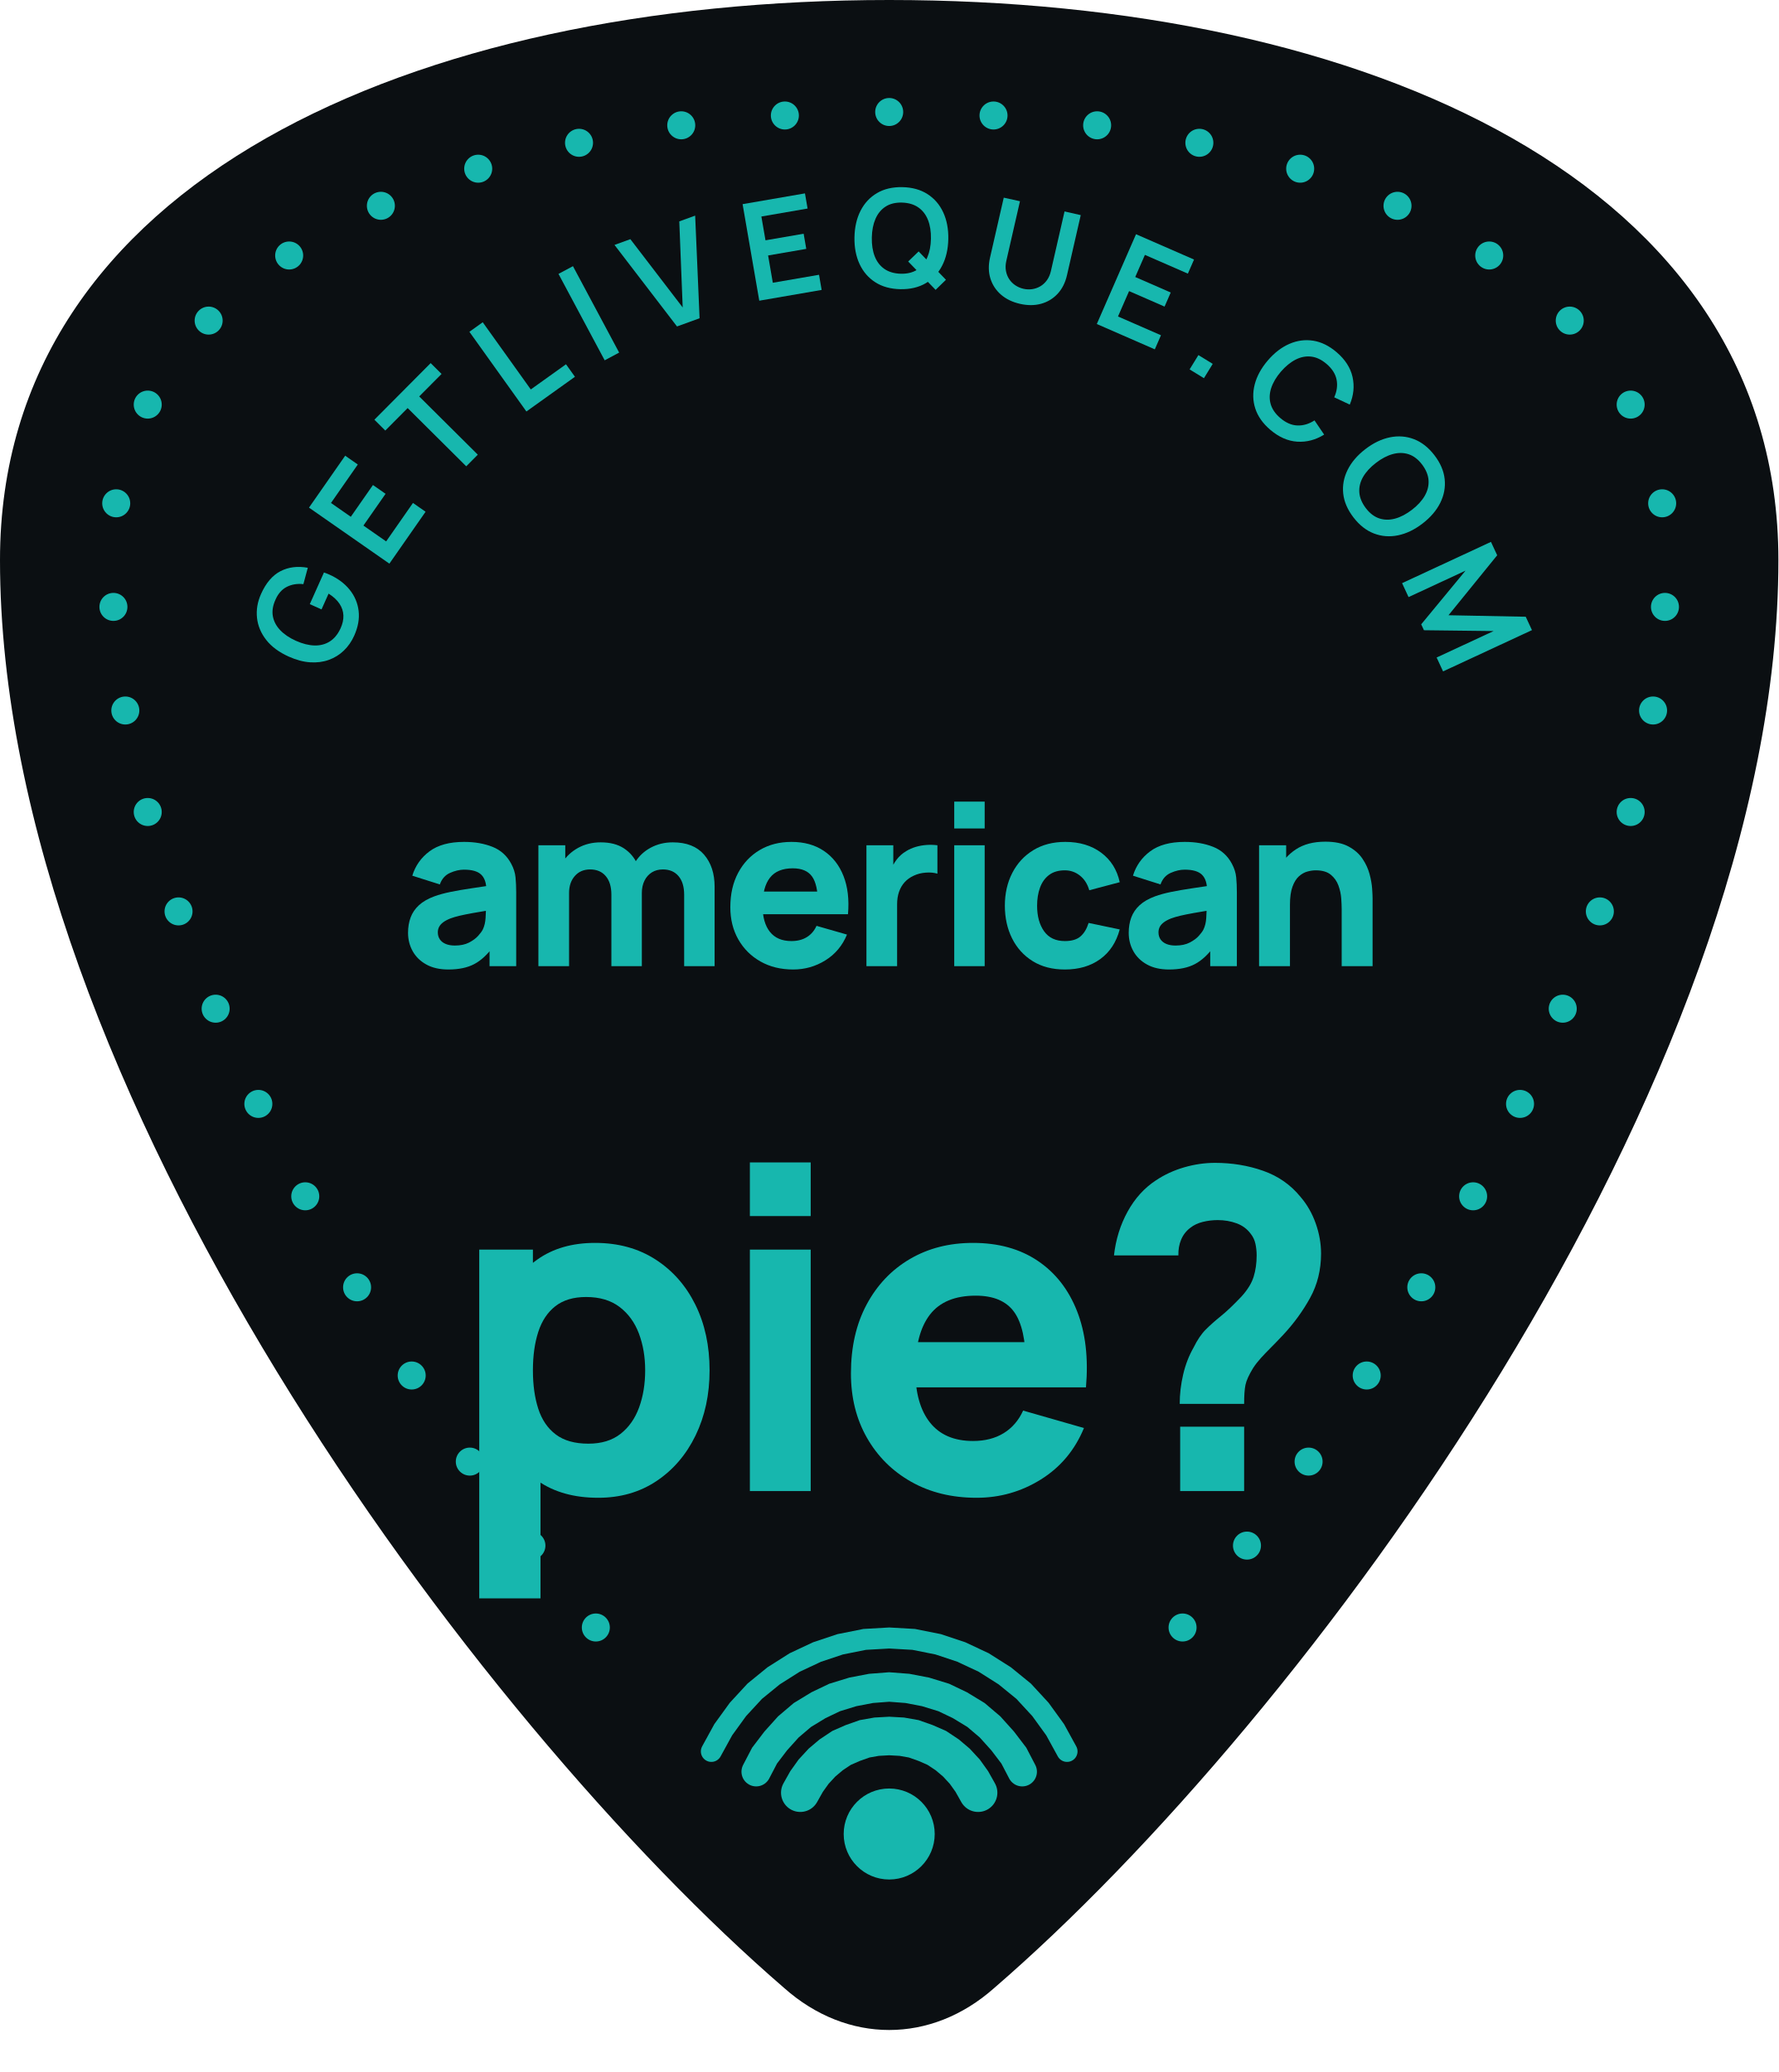
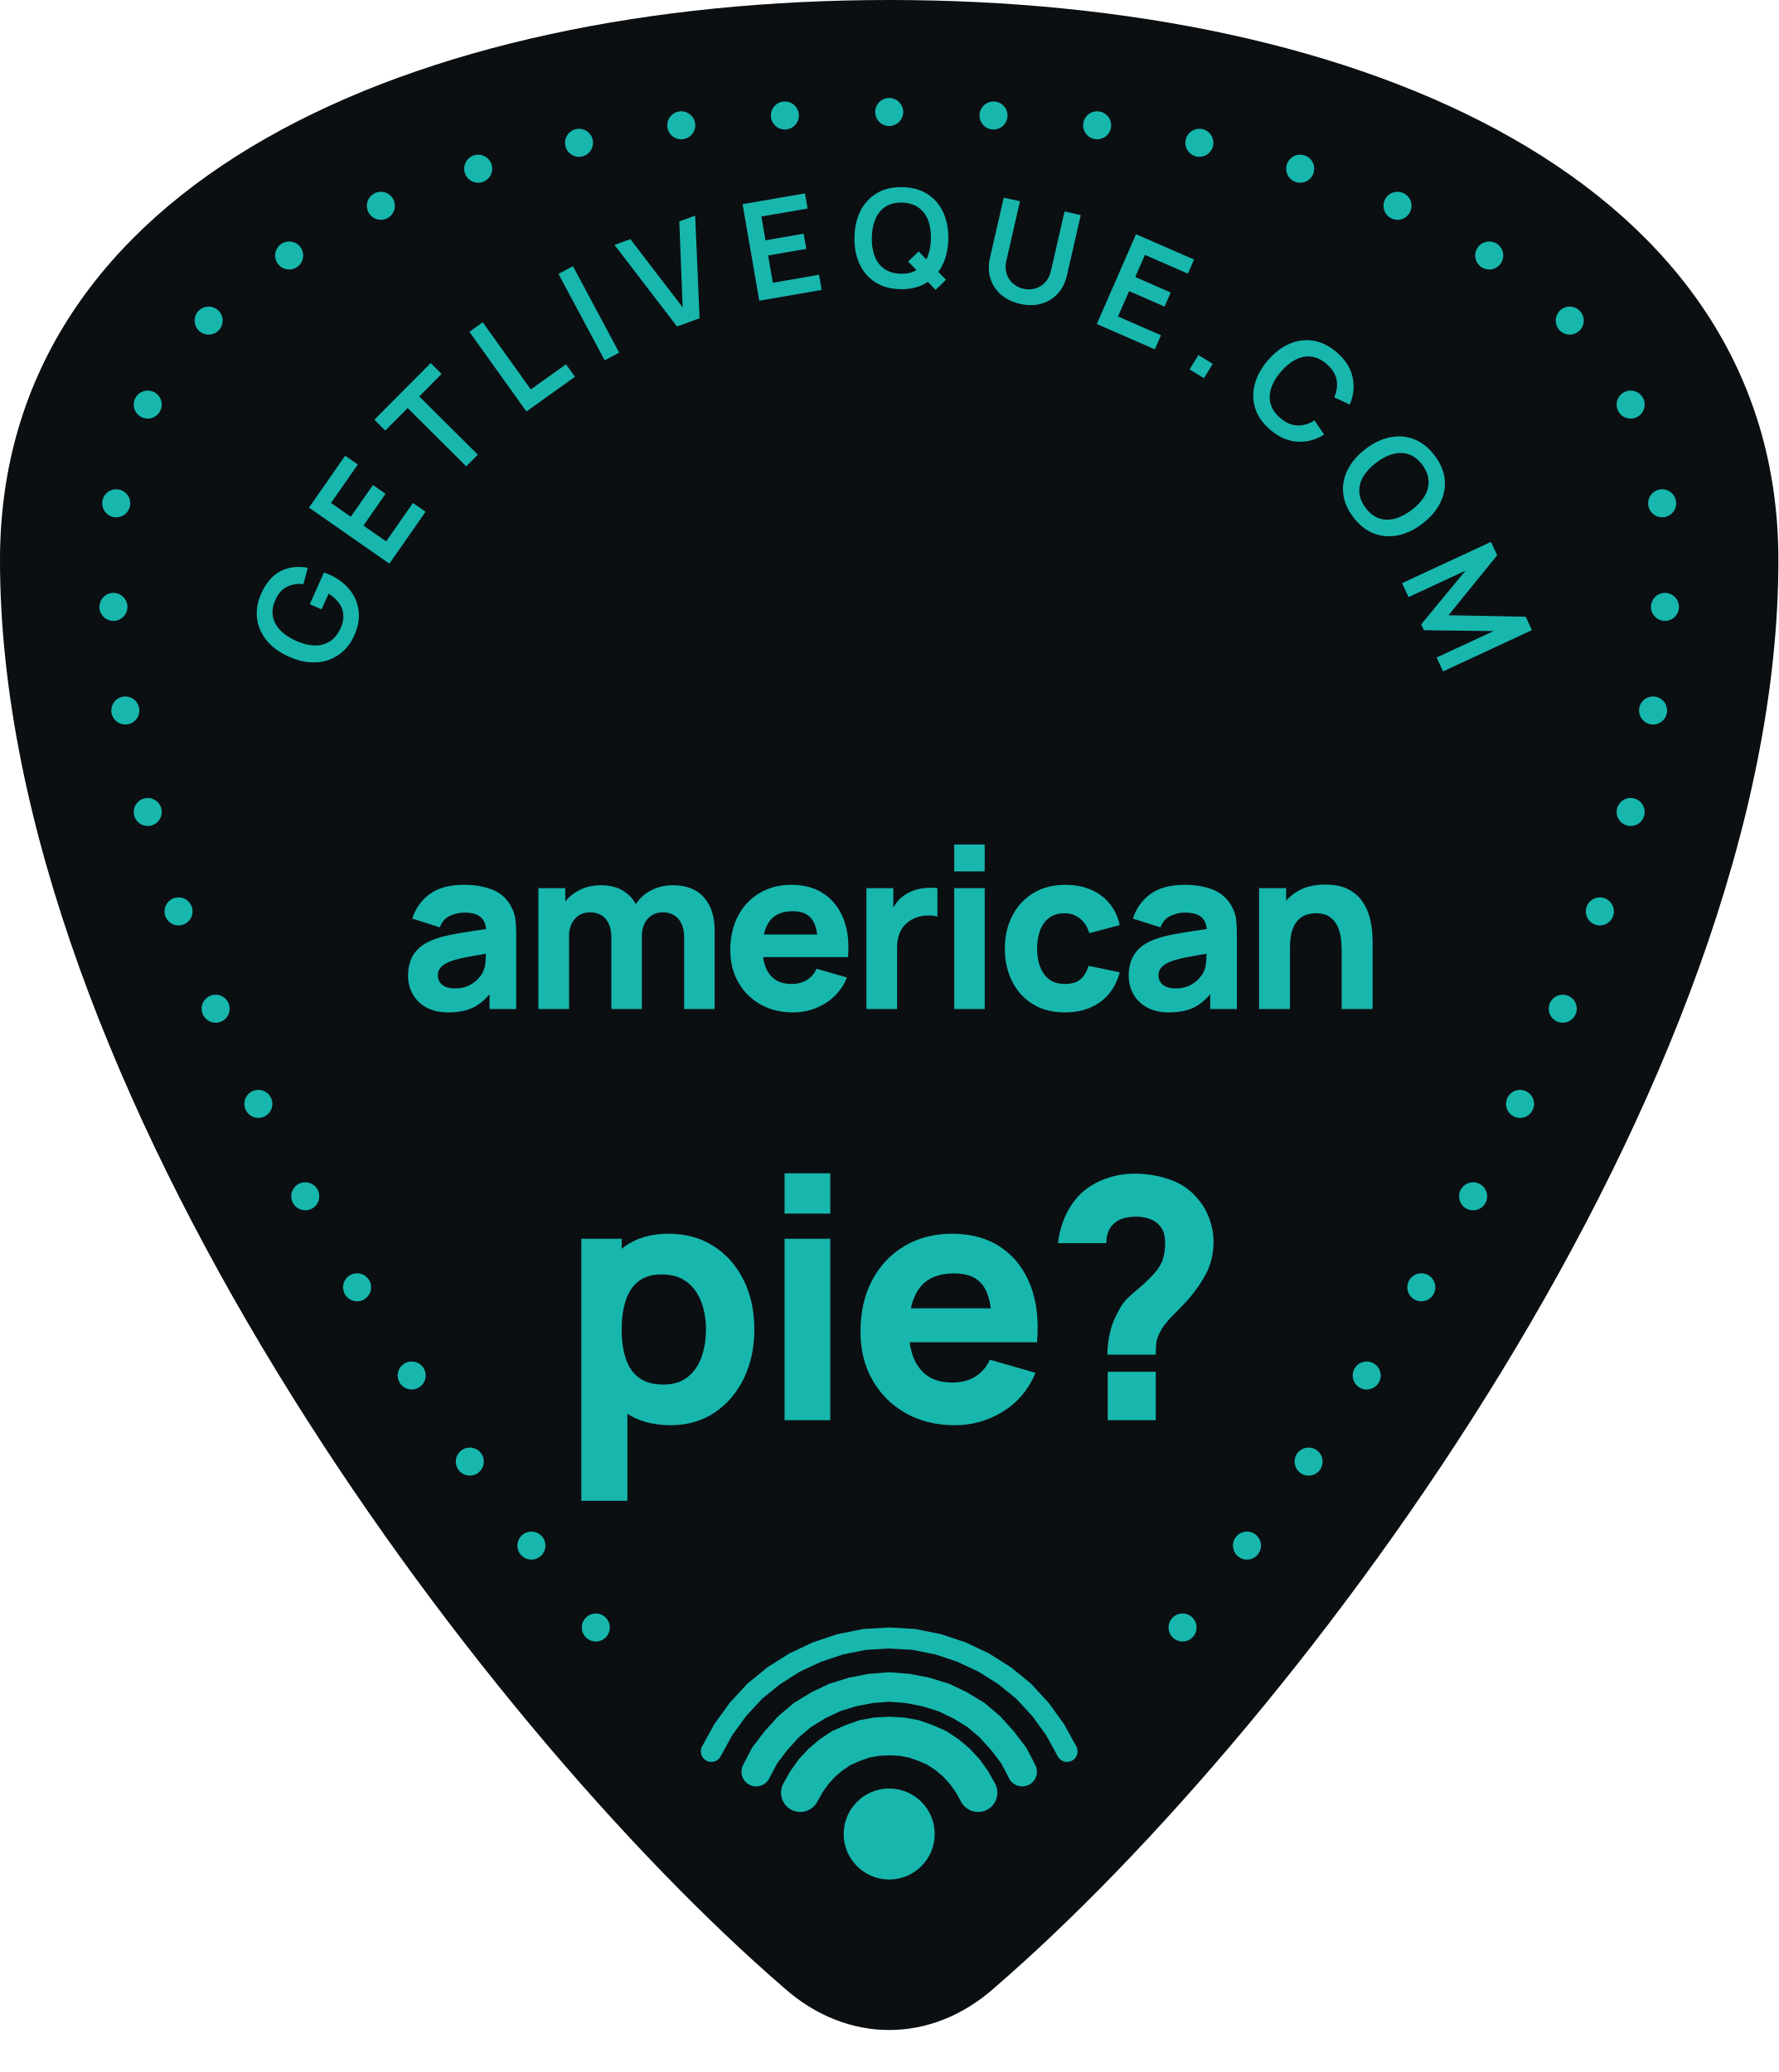
<svg xmlns="http://www.w3.org/2000/svg" viewBox="0 0 25.4 29.6" width="25.4mm" height="29.6mm">
  <defs>
    <clipPath id="pk">
      <path d="M 12.7 0.0 C 19.5 0.0 25.4 2.6 25.4 8.0 C 25.4 15.5 18.6 24.6 14.2 28.4 C 13.3 29.2 12.1 29.2 11.2 28.4 C 6.8 24.6 0.0 15.5 0.0 8.0 C 0.0 2.6 5.9 0.0 12.7 0.0 Z" />
    </clipPath>
  </defs>
  <path d="M 12.7 0.0 C 19.5 0.0 25.4 2.6 25.4 8.0 C 25.4 15.5 18.6 24.6 14.2 28.4 C 13.3 29.2 12.1 29.2 11.2 28.4 C 6.8 24.6 0.0 15.5 0.0 8.0 C 0.0 2.6 5.9 0.0 12.7 0.0 Z" fill="#0B0F12" />
  <g clip-path="url(#pk)">
    <circle cx="12.70" cy="1.60" r="0.2" fill="#17B7AE" />
    <circle cx="14.19" cy="1.65" r="0.2" fill="#17B7AE" />
    <circle cx="15.67" cy="1.79" r="0.2" fill="#17B7AE" />
    <circle cx="17.13" cy="2.04" r="0.2" fill="#17B7AE" />
    <circle cx="18.57" cy="2.41" r="0.2" fill="#17B7AE" />
    <circle cx="19.96" cy="2.94" r="0.2" fill="#17B7AE" />
    <circle cx="21.27" cy="3.65" r="0.2" fill="#17B7AE" />
    <circle cx="22.42" cy="4.58" r="0.2" fill="#17B7AE" />
    <circle cx="23.29" cy="5.78" r="0.2" fill="#17B7AE" />
    <circle cx="23.74" cy="7.19" r="0.2" fill="#17B7AE" />
    <circle cx="23.78" cy="8.67" r="0.2" fill="#17B7AE" />
    <circle cx="23.61" cy="10.15" r="0.2" fill="#17B7AE" />
    <circle cx="23.29" cy="11.60" r="0.2" fill="#17B7AE" />
    <circle cx="22.85" cy="13.02" r="0.2" fill="#17B7AE" />
    <circle cx="22.32" cy="14.41" r="0.2" fill="#17B7AE" />
    <circle cx="21.71" cy="15.77" r="0.2" fill="#17B7AE" />
    <circle cx="21.04" cy="17.09" r="0.2" fill="#17B7AE" />
    <circle cx="20.30" cy="18.39" r="0.2" fill="#17B7AE" />
    <circle cx="19.52" cy="19.65" r="0.2" fill="#17B7AE" />
    <circle cx="18.69" cy="20.88" r="0.2" fill="#17B7AE" />
    <circle cx="17.81" cy="22.08" r="0.2" fill="#17B7AE" />
    <circle cx="16.89" cy="23.25" r="0.2" fill="#17B7AE" />
    <circle cx="8.51" cy="23.25" r="0.2" fill="#17B7AE" />
    <circle cx="7.59" cy="22.08" r="0.2" fill="#17B7AE" />
    <circle cx="6.71" cy="20.88" r="0.2" fill="#17B7AE" />
    <circle cx="5.88" cy="19.65" r="0.2" fill="#17B7AE" />
    <circle cx="5.10" cy="18.39" r="0.2" fill="#17B7AE" />
    <circle cx="4.36" cy="17.09" r="0.2" fill="#17B7AE" />
    <circle cx="3.69" cy="15.77" r="0.2" fill="#17B7AE" />
    <circle cx="3.08" cy="14.41" r="0.2" fill="#17B7AE" />
    <circle cx="2.55" cy="13.02" r="0.2" fill="#17B7AE" />
    <circle cx="2.11" cy="11.60" r="0.2" fill="#17B7AE" />
    <circle cx="1.79" cy="10.15" r="0.2" fill="#17B7AE" />
    <circle cx="1.62" cy="8.67" r="0.2" fill="#17B7AE" />
    <circle cx="1.66" cy="7.19" r="0.2" fill="#17B7AE" />
    <circle cx="2.11" cy="5.78" r="0.2" fill="#17B7AE" />
    <circle cx="2.98" cy="4.58" r="0.2" fill="#17B7AE" />
    <circle cx="4.13" cy="3.65" r="0.2" fill="#17B7AE" />
    <circle cx="5.44" cy="2.94" r="0.2" fill="#17B7AE" />
    <circle cx="6.83" cy="2.41" r="0.2" fill="#17B7AE" />
    <circle cx="8.27" cy="2.04" r="0.2" fill="#17B7AE" />
    <circle cx="9.73" cy="1.79" r="0.2" fill="#17B7AE" />
    <circle cx="11.21" cy="1.65" r="0.2" fill="#17B7AE" />
    <path d="M11.43 25.61 L11.52 25.45 L11.62 25.31 L11.74 25.18 L11.87 25.07 L12.02 24.97 L12.18 24.90 L12.35 24.84 L12.52 24.81 L12.70 24.80 L12.88 24.81 L13.05 24.84 L13.22 24.90 L13.38 24.97 L13.53 25.07 L13.66 25.18 L13.78 25.31 L13.88 25.45 L13.97 25.61" fill="none" stroke="#17B7AE" stroke-width="0.55" stroke-linecap="round" />
    <path d="M10.80 25.31 L10.92 25.08 L11.08 24.87 L11.26 24.67 L11.46 24.50 L11.69 24.36 L11.92 24.25 L12.18 24.17 L12.44 24.12 L12.70 24.10 L12.96 24.12 L13.22 24.17 L13.48 24.25 L13.71 24.36 L13.94 24.50 L14.14 24.67 L14.32 24.87 L14.48 25.08 L14.60 25.31" fill="none" stroke="#17B7AE" stroke-width="0.42" stroke-linecap="round" />
    <path d="M10.16 25.02 L10.33 24.71 L10.54 24.42 L10.78 24.16 L11.05 23.94 L11.35 23.75 L11.67 23.60 L12.00 23.49 L12.35 23.42 L12.70 23.40 L13.05 23.42 L13.40 23.49 L13.73 23.60 L14.05 23.75 L14.35 23.94 L14.62 24.16 L14.86 24.42 L15.07 24.71 L15.24 25.02" fill="none" stroke="#17B7AE" stroke-width="0.3" stroke-linecap="round" />
    <circle cx="12.7" cy="26.2" r="0.65" fill="#17B7AE" />
    <g transform="translate(5.032 9.070) rotate(-65.90)">
      <path transform="translate(-0.712 0) scale(0.000972 -0.000972)" d="M734 -30Q594 -30 471.5 19.5Q349 69 256.5 165.0Q164 261 112.0 400.5Q60 540 60 720Q60 956 148.0 1123.5Q236 1291 389.0 1380.5Q542 1470 734 1470Q1000 1470 1155.5 1346.5Q1311 1223 1366 1000L1120 961Q1079 1089 986.0 1165.5Q893 1242 749 1242Q604 1244 508.0 1179.0Q412 1114 363.5 996.0Q315 878 315 720Q315 562 363.0 445.5Q411 329 507.5 264.0Q604 199 749 197Q858 196 940.0 236.5Q1022 277 1074.0 359.5Q1126 442 1144 566H890V755H1400Q1402 739 1403.0 708.0Q1404 677 1404 671Q1404 467 1323.5 308.5Q1243 150 1093.0 60.0Q943 -30 734 -30Z" fill="#17B7AE" />
    </g>
    <g transform="translate(5.809 7.697) rotate(-55.12)">
      <path transform="translate(-0.569 0) scale(0.000972 -0.000972)" d="M140 0V1440H1070V1214H381V859H950V633H381V226H1070V0Z" fill="#17B7AE" />
    </g>
    <g transform="translate(6.742 6.578) rotate(-45.17)">
      <path transform="translate(-0.590 0) scale(0.000972 -0.000972)" d="M486 0V1214H20V1440H1193V1214H727V0Z" fill="#17B7AE" />
    </g>
    <g transform="translate(7.814 5.667) rotate(-35.57)">
      <path transform="translate(-0.519 0) scale(0.000972 -0.000972)" d="M160 0V1440H401V226H1037V0Z" fill="#17B7AE" />
    </g>
    <g transform="translate(8.740 5.092) rotate(-28.12)">
      <path transform="translate(-0.273 0) scale(0.000972 -0.000972)" d="M160 0V1440H401V0Z" fill="#17B7AE" />
    </g>
    <g transform="translate(9.831 4.605) rotate(-19.97)">
      <path transform="translate(-0.623 0) scale(0.000972 -0.000972)" d="M464 0 10 1440H258L638 234L1023 1440H1271L817 0Z" fill="#17B7AE" />
    </g>
    <g transform="translate(11.271 4.222) rotate(-9.80)">
      <path transform="translate(-0.569 0) scale(0.000972 -0.000972)" d="M140 0V1440H1070V1214H381V859H950V633H381V226H1070V0Z" fill="#17B7AE" />
    </g>
    <g transform="translate(12.861 4.102) rotate(1.10)">
      <path transform="translate(-0.729 0) scale(0.000972 -0.000972)" d="M1267 -30 856 379 1007 530 1416 121ZM749 -30Q533 -30 379.0 64.5Q225 159 142.5 328.0Q60 497 60 720Q60 943 142.5 1112.0Q225 1281 379.0 1375.5Q533 1470 749 1470Q965 1470 1119.5 1375.5Q1274 1281 1356.5 1112.0Q1439 943 1439 720Q1439 497 1356.5 328.0Q1274 159 1119.5 64.5Q965 -30 749 -30ZM749 197Q894 196 990.5 261.0Q1087 326 1135.5 444.0Q1184 562 1184 720Q1184 878 1135.5 994.5Q1087 1111 990.5 1176.0Q894 1241 749 1243Q604 1244 508.0 1179.0Q412 1114 363.5 996.0Q315 878 315 720Q315 562 363.0 445.5Q411 329 507.5 264.0Q604 199 749 197Z" fill="#17B7AE" />
    </g>
    <g transform="translate(14.574 4.312) rotate(12.89)">
      <path transform="translate(-0.700 0) scale(0.000972 -0.000972)" d="M720 -30Q548 -30 417.5 40.0Q287 110 213.5 237.0Q140 364 140 535V1438L384 1440V541Q384 460 411.5 396.0Q439 332 486.0 287.5Q533 243 594.0 220.0Q655 197 720 197Q787 197 847.5 220.5Q908 244 955.0 288.5Q1002 333 1029.0 397.0Q1056 461 1056 541V1440H1300V535Q1300 364 1226.5 237.0Q1153 110 1022.5 40.0Q892 -30 720 -30Z" fill="#17B7AE" />
    </g>
    <g transform="translate(16.062 4.802) rotate(23.59)">
      <path transform="translate(-0.569 0) scale(0.000972 -0.000972)" d="M140 0V1440H1070V1214H381V859H950V633H381V226H1070V0Z" fill="#17B7AE" />
    </g>
    <g transform="translate(17.093 5.340) rotate(31.53)">
      <path transform="translate(-0.295 0) scale(0.000972 -0.000972)" d="M180 0V247H427V0Z" fill="#17B7AE" />
    </g>
    <g transform="translate(18.154 6.111) rotate(40.49)">
      <path transform="translate(-0.718 0) scale(0.000972 -0.000972)" d="M749 -30Q533 -30 379.0 64.5Q225 159 142.5 328.0Q60 497 60 720Q60 943 142.5 1112.0Q225 1281 379.0 1375.5Q533 1470 749 1470Q998 1470 1164.0 1345.5Q1330 1221 1397 1010L1154 943Q1112 1084 1011.0 1163.5Q910 1243 749 1243Q604 1243 507.5 1178.0Q411 1113 362.5 995.5Q314 878 313 720Q313 562 361.5 444.5Q410 327 507.0 262.0Q604 197 749 197Q910 197 1011.0 277.0Q1112 357 1154 497L1397 430Q1330 219 1164.0 94.5Q998 -30 749 -30Z" fill="#17B7AE" />
    </g>
    <g transform="translate(19.355 7.375) rotate(52.40)">
      <path transform="translate(-0.729 0) scale(0.000972 -0.000972)" d="M749 -30Q533 -30 379.0 64.5Q225 159 142.5 328.0Q60 497 60 720Q60 943 142.5 1112.0Q225 1281 379.0 1375.5Q533 1470 749 1470Q965 1470 1119.5 1375.5Q1274 1281 1356.5 1112.0Q1439 943 1439 720Q1439 497 1356.5 328.0Q1274 159 1119.5 64.5Q965 -30 749 -30ZM749 197Q894 196 990.5 261.0Q1087 326 1135.5 444.0Q1184 562 1184 720Q1184 878 1135.5 994.5Q1087 1111 990.5 1176.0Q894 1241 749 1243Q604 1244 508.0 1179.0Q412 1114 363.5 996.0Q315 878 315 720Q315 562 363.0 445.5Q411 329 507.5 264.0Q604 199 749 197Z" fill="#17B7AE" />
    </g>
    <g transform="translate(20.318 8.961) rotate(65.09)">
      <path transform="translate(-0.831 0) scale(0.000972 -0.000972)" d="M140 0V1440H357L855 420L1353 1440H1570V0H1345V923L903 0H807L366 923V0Z" fill="#17B7AE" />
    </g>
-     <path transform="translate(5.700 13.802) scale(0.001599 -0.001599)" d="M440 -30Q324 -30 243.5 14.5Q163 59 121.5 133.5Q80 208 80 298Q80 373 103.0 435.0Q126 497 177.5 544.5Q229 592 316 624Q376 646 459.0 663.0Q542 680 647.0 695.5Q752 711 878 730L780 676Q780 772 734.0 817.0Q688 862 580 862Q520 862 455.0 833.0Q390 804 364 730L118 808Q159 942 272.0 1026.0Q385 1110 580 1110Q723 1110 834.0 1066.0Q945 1022 1002 914Q1034 854 1040.0 794.0Q1046 734 1046 660V0H808V222L842 176Q763 67 671.5 18.5Q580 -30 440 -30ZM498 184Q573 184 624.5 210.5Q676 237 706.5 271.0Q737 305 748 328Q769 372 772.5 430.5Q776 489 776 528L856 508Q735 488 660.0 474.5Q585 461 539.0 450.0Q493 439 458 426Q418 410 393.5 391.5Q369 373 357.5 351.0Q346 329 346 302Q346 265 364.5 238.5Q383 212 417.0 198.0Q451 184 498 184Z" fill="#17B7AE" />
-     <path transform="translate(7.469 13.802) scale(0.001599 -0.001599)" d="M1440 0V638Q1440 745 1389.5 804.5Q1339 864 1250 864Q1193 864 1151.0 837.5Q1109 811 1085.5 763.5Q1062 716 1062 654L948 730Q948 841 1000.5 926.0Q1053 1011 1141.5 1058.5Q1230 1106 1338 1106Q1523 1106 1617.5 996.5Q1712 887 1712 710V0ZM138 0V1080H378V722H412V0ZM790 0V638Q790 745 739.5 804.5Q689 864 600 864Q515 864 463.5 805.5Q412 747 412 654L298 734Q298 840 351.0 924.0Q404 1008 493.5 1057.0Q583 1106 694 1106Q821 1106 902.5 1052.0Q984 998 1023.0 908.0Q1062 818 1062 710V0Z" fill="#17B7AE" />
-     <path transform="translate(10.303 13.802) scale(0.001599 -0.001599)" d="M642 -30Q476 -30 349.5 41.5Q223 113 151.5 238.5Q80 364 80 526Q80 703 150.0 834.0Q220 965 343.0 1037.5Q466 1110 626 1110Q796 1110 915.0 1030.0Q1034 950 1091.0 805.0Q1148 660 1131 464H862V564Q862 729 809.5 801.5Q757 874 638 874Q499 874 433.5 789.5Q368 705 368 540Q368 389 433.5 306.5Q499 224 626 224Q706 224 763.0 259.0Q820 294 850 360L1122 282Q1061 134 929.5 52.0Q798 -30 642 -30ZM284 464V666H1000V464Z" fill="#17B7AE" />
-     <path transform="translate(12.151 13.802) scale(0.001599 -0.001599)" d="M140 0V1080H380V816L354 850Q375 906 410.0 952.0Q445 998 496 1028Q535 1052 581.0 1065.5Q627 1079 676.0 1082.5Q725 1086 774 1080V826Q729 840 669.5 835.5Q610 831 562 808Q514 786 481.0 749.5Q448 713 431.0 663.5Q414 614 414 552V0Z" fill="#17B7AE" />
-     <path transform="translate(13.373 13.802) scale(0.001599 -0.001599)" d="M160 1230V1470H432V1230ZM160 0V1080H432V0Z" fill="#17B7AE" />
-     <path transform="translate(14.224 13.802) scale(0.001599 -0.001599)" d="M616 -30Q448 -30 328.0 45.0Q208 120 144.0 249.0Q80 378 80 540Q80 704 146.5 833.0Q213 962 334.0 1036.0Q455 1110 620 1110Q811 1110 940.5 1013.5Q1070 917 1106 750L834 678Q810 762 750.5 809.0Q691 856 616 856Q530 856 475.0 814.5Q420 773 394.0 701.5Q368 630 368 540Q368 399 430.5 311.5Q493 224 616 224Q708 224 756.0 266.0Q804 308 828 386L1106 328Q1060 156 932.0 63.0Q804 -30 616 -30Z" fill="#17B7AE" />
-     <path transform="translate(15.993 13.802) scale(0.001599 -0.001599)" d="M440 -30Q324 -30 243.5 14.5Q163 59 121.5 133.5Q80 208 80 298Q80 373 103.0 435.0Q126 497 177.5 544.5Q229 592 316 624Q376 646 459.0 663.0Q542 680 647.0 695.5Q752 711 878 730L780 676Q780 772 734.0 817.0Q688 862 580 862Q520 862 455.0 833.0Q390 804 364 730L118 808Q159 942 272.0 1026.0Q385 1110 580 1110Q723 1110 834.0 1066.0Q945 1022 1002 914Q1034 854 1040.0 794.0Q1046 734 1046 660V0H808V222L842 176Q763 67 671.5 18.5Q580 -30 440 -30ZM498 184Q573 184 624.5 210.5Q676 237 706.5 271.0Q737 305 748 328Q769 372 772.5 430.5Q776 489 776 528L856 508Q735 488 660.0 474.5Q585 461 539.0 450.0Q493 439 458 426Q418 410 393.5 391.5Q369 373 357.5 351.0Q346 329 346 302Q346 265 364.5 238.5Q383 212 417.0 198.0Q451 184 498 184Z" fill="#17B7AE" />
-     <path transform="translate(17.762 13.802) scale(0.001599 -0.001599)" d="M876 0V510Q876 547 872.0 604.5Q868 662 847.0 720.0Q826 778 778.5 817.0Q731 856 644 856Q609 856 569.0 845.0Q529 834 494.0 802.5Q459 771 436.5 710.0Q414 649 414 548L258 622Q258 750 310.0 862.0Q362 974 466.5 1043.0Q571 1112 730 1112Q857 1112 937.0 1069.0Q1017 1026 1061.5 960.0Q1106 894 1125.0 822.5Q1144 751 1148.0 692.0Q1152 633 1152 606V0ZM138 0V1080H380V722H414V0Z" fill="#17B7AE" />
-     <path transform="translate(6.404 21.301) scale(0.003194 -0.003194)" d="M670 -30Q509 -30 401.0 45.0Q293 120 238.5 249.0Q184 378 184 540Q184 702 238.0 831.0Q292 960 397.0 1035.0Q502 1110 656 1110Q811 1110 926.0 1036.0Q1041 962 1104.5 833.5Q1168 705 1168 540Q1168 378 1105.5 249.0Q1043 120 931.0 45.0Q819 -30 670 -30ZM138 -480V1080H378V340H412V-480ZM626 212Q714 212 770.0 256.0Q826 300 853.0 374.5Q880 449 880 540Q880 630 852.0 704.5Q824 779 765.5 823.5Q707 868 616 868Q531 868 478.5 827.0Q426 786 402.0 712.0Q378 638 378 540Q378 442 402.0 368.0Q426 294 480.5 253.0Q535 212 626 212Z" fill="#17B7AE" />
-     <path transform="translate(10.199 21.301) scale(0.003194 -0.003194)" d="M160 1230V1470H432V1230ZM160 0V1080H432V0Z" fill="#17B7AE" />
-     <path transform="translate(11.898 21.301) scale(0.003194 -0.003194)" d="M642 -30Q476 -30 349.5 41.5Q223 113 151.5 238.5Q80 364 80 526Q80 703 150.0 834.0Q220 965 343.0 1037.5Q466 1110 626 1110Q796 1110 915.0 1030.0Q1034 950 1091.0 805.0Q1148 660 1131 464H862V564Q862 729 809.5 801.5Q757 874 638 874Q499 874 433.5 789.5Q368 705 368 540Q368 389 433.5 306.5Q499 224 626 224Q706 224 763.0 259.0Q820 294 850 360L1122 282Q1061 134 929.5 52.0Q798 -30 642 -30ZM284 464V666H1000V464Z" fill="#17B7AE" />
-     <path transform="translate(15.591 21.301) scale(0.003194 -0.003194)" d="M394 390Q394 456 409.5 522.0Q425 588 456 642Q481 693 510.5 722.5Q540 752 578.5 783.0Q617 814 670 870Q711 915 724.5 958.5Q738 1002 738 1054Q738 1081 732.5 1106.0Q727 1131 712 1150Q688 1183 648.5 1197.5Q609 1212 564 1212Q530 1212 497.5 1204.0Q465 1196 442 1178Q414 1157 400.5 1125.0Q387 1093 388 1054H100Q112 1161 161.0 1250.0Q210 1339 288 1390Q345 1428 414.0 1448.0Q483 1468 552 1468Q666 1468 767.0 1432.5Q868 1397 934 1316Q978 1265 1002.0 1197.5Q1026 1130 1026 1062Q1026 953 977.0 864.0Q928 775 856 698Q825 665 800.5 640.5Q776 616 756.5 594.5Q737 573 722 550Q694 504 688.0 475.0Q682 446 682 390ZM396 0V288H682V0Z" fill="#17B7AE" />
+     <path transform="translate(5.700 14.415) scale(0.001599 -0.001599)" d="M440 -30Q324 -30 243.5 14.5Q163 59 121.5 133.5Q80 208 80 298Q80 373 103.0 435.0Q126 497 177.5 544.5Q229 592 316 624Q376 646 459.0 663.0Q542 680 647.0 695.5Q752 711 878 730L780 676Q780 772 734.0 817.0Q688 862 580 862Q520 862 455.0 833.0Q390 804 364 730L118 808Q159 942 272.0 1026.0Q385 1110 580 1110Q723 1110 834.0 1066.0Q945 1022 1002 914Q1034 854 1040.0 794.0Q1046 734 1046 660V0H808V222L842 176Q763 67 671.5 18.5Q580 -30 440 -30ZM498 184Q573 184 624.5 210.5Q676 237 706.5 271.0Q737 305 748 328Q769 372 772.5 430.5Q776 489 776 528L856 508Q735 488 660.0 474.5Q585 461 539.0 450.0Q493 439 458 426Q418 410 393.5 391.5Q369 373 357.5 351.0Q346 329 346 302Q346 265 364.5 238.5Q383 212 417.0 198.0Q451 184 498 184Z" fill="#17B7AE" />
+     <path transform="translate(7.469 14.415) scale(0.001599 -0.001599)" d="M1440 0V638Q1440 745 1389.5 804.5Q1339 864 1250 864Q1193 864 1151.0 837.5Q1109 811 1085.5 763.5Q1062 716 1062 654L948 730Q948 841 1000.5 926.0Q1053 1011 1141.5 1058.5Q1230 1106 1338 1106Q1523 1106 1617.5 996.5Q1712 887 1712 710V0ZM138 0V1080H378V722H412V0ZM790 0V638Q790 745 739.5 804.5Q689 864 600 864Q515 864 463.5 805.5Q412 747 412 654L298 734Q298 840 351.0 924.0Q404 1008 493.5 1057.0Q583 1106 694 1106Q821 1106 902.5 1052.0Q984 998 1023.0 908.0Q1062 818 1062 710V0Z" fill="#17B7AE" />
+     <path transform="translate(10.303 14.415) scale(0.001599 -0.001599)" d="M642 -30Q476 -30 349.5 41.5Q223 113 151.5 238.5Q80 364 80 526Q80 703 150.0 834.0Q220 965 343.0 1037.5Q466 1110 626 1110Q796 1110 915.0 1030.0Q1034 950 1091.0 805.0Q1148 660 1131 464H862V564Q862 729 809.5 801.5Q757 874 638 874Q499 874 433.5 789.5Q368 705 368 540Q368 389 433.5 306.5Q499 224 626 224Q706 224 763.0 259.0Q820 294 850 360L1122 282Q1061 134 929.5 52.0Q798 -30 642 -30ZM284 464V666H1000V464Z" fill="#17B7AE" />
+     <path transform="translate(12.151 14.415) scale(0.001599 -0.001599)" d="M140 0V1080H380V816L354 850Q375 906 410.0 952.0Q445 998 496 1028Q535 1052 581.0 1065.5Q627 1079 676.0 1082.5Q725 1086 774 1080V826Q729 840 669.5 835.5Q610 831 562 808Q514 786 481.0 749.5Q448 713 431.0 663.5Q414 614 414 552V0Z" fill="#17B7AE" />
+     <path transform="translate(13.373 14.415) scale(0.001599 -0.001599)" d="M160 1230V1470H432V1230ZM160 0V1080H432V0Z" fill="#17B7AE" />
+     <path transform="translate(14.224 14.415) scale(0.001599 -0.001599)" d="M616 -30Q448 -30 328.0 45.0Q208 120 144.0 249.0Q80 378 80 540Q80 704 146.5 833.0Q213 962 334.0 1036.0Q455 1110 620 1110Q811 1110 940.5 1013.5Q1070 917 1106 750L834 678Q810 762 750.5 809.0Q691 856 616 856Q530 856 475.0 814.5Q420 773 394.0 701.5Q368 630 368 540Q368 399 430.5 311.5Q493 224 616 224Q708 224 756.0 266.0Q804 308 828 386L1106 328Q1060 156 932.0 63.0Q804 -30 616 -30Z" fill="#17B7AE" />
+     <path transform="translate(15.993 14.415) scale(0.001599 -0.001599)" d="M440 -30Q324 -30 243.5 14.5Q163 59 121.5 133.5Q80 208 80 298Q80 373 103.0 435.0Q126 497 177.5 544.5Q229 592 316 624Q376 646 459.0 663.0Q542 680 647.0 695.5Q752 711 878 730L780 676Q780 772 734.0 817.0Q688 862 580 862Q520 862 455.0 833.0Q390 804 364 730L118 808Q159 942 272.0 1026.0Q385 1110 580 1110Q723 1110 834.0 1066.0Q945 1022 1002 914Q1034 854 1040.0 794.0Q1046 734 1046 660V0H808V222L842 176Q763 67 671.5 18.5Q580 -30 440 -30ZM498 184Q573 184 624.5 210.5Q676 237 706.5 271.0Q737 305 748 328Q769 372 772.5 430.5Q776 489 776 528L856 508Q735 488 660.0 474.5Q585 461 539.0 450.0Q493 439 458 426Q418 410 393.5 391.5Q369 373 357.5 351.0Q346 329 346 302Q346 265 364.5 238.5Q383 212 417.0 198.0Q451 184 498 184Z" fill="#17B7AE" />
+     <path transform="translate(17.762 14.415) scale(0.001599 -0.001599)" d="M876 0V510Q876 547 872.0 604.5Q868 662 847.0 720.0Q826 778 778.5 817.0Q731 856 644 856Q609 856 569.0 845.0Q529 834 494.0 802.5Q459 771 436.5 710.0Q414 649 414 548L258 622Q258 750 310.0 862.0Q362 974 466.5 1043.0Q571 1112 730 1112Q857 1112 937.0 1069.0Q1017 1026 1061.5 960.0Q1106 894 1125.0 822.5Q1144 751 1148.0 692.0Q1152 633 1152 606V0ZM138 0V1080H380V722H414V0Z" fill="#17B7AE" />
+     <path transform="translate(7.972 20.288) scale(0.002399 -0.002399)" d="M670 -30Q509 -30 401.0 45.0Q293 120 238.5 249.0Q184 378 184 540Q184 702 238.0 831.0Q292 960 397.0 1035.0Q502 1110 656 1110Q811 1110 926.0 1036.0Q1041 962 1104.5 833.5Q1168 705 1168 540Q1168 378 1105.5 249.0Q1043 120 931.0 45.0Q819 -30 670 -30ZM138 -480V1080H378V340H412V-480ZM626 212Q714 212 770.0 256.0Q826 300 853.0 374.5Q880 449 880 540Q880 630 852.0 704.5Q824 779 765.5 823.5Q707 868 616 868Q531 868 478.5 827.0Q426 786 402.0 712.0Q378 638 378 540Q378 442 402.0 368.0Q426 294 480.5 253.0Q535 212 626 212Z" fill="#17B7AE" />
+     <path transform="translate(10.822 20.288) scale(0.002399 -0.002399)" d="M160 1230V1470H432V1230ZM160 0V1080H432V0Z" fill="#17B7AE" />
+     <path transform="translate(12.098 20.288) scale(0.002399 -0.002399)" d="M642 -30Q476 -30 349.5 41.5Q223 113 151.5 238.5Q80 364 80 526Q80 703 150.0 834.0Q220 965 343.0 1037.5Q466 1110 626 1110Q796 1110 915.0 1030.0Q1034 950 1091.0 805.0Q1148 660 1131 464H862V564Q862 729 809.5 801.5Q757 874 638 874Q499 874 433.5 789.5Q368 705 368 540Q368 389 433.5 306.5Q499 224 626 224Q706 224 763.0 259.0Q820 294 850 360L1122 282Q1061 134 929.5 52.0Q798 -30 642 -30ZM284 464V666H1000V464Z" fill="#17B7AE" />
+     <path transform="translate(14.871 20.288) scale(0.002399 -0.002399)" d="M394 390Q394 456 409.5 522.0Q425 588 456 642Q481 693 510.5 722.5Q540 752 578.5 783.0Q617 814 670 870Q711 915 724.5 958.5Q738 1002 738 1054Q738 1081 732.5 1106.0Q727 1131 712 1150Q688 1183 648.5 1197.5Q609 1212 564 1212Q530 1212 497.5 1204.0Q465 1196 442 1178Q414 1157 400.5 1125.0Q387 1093 388 1054H100Q112 1161 161.0 1250.0Q210 1339 288 1390Q345 1428 414.0 1448.0Q483 1468 552 1468Q666 1468 767.0 1432.5Q868 1397 934 1316Q978 1265 1002.0 1197.5Q1026 1130 1026 1062Q1026 953 977.0 864.0Q928 775 856 698Q825 665 800.5 640.5Q776 616 756.5 594.5Q737 573 722 550Q694 504 688.0 475.0Q682 446 682 390ZM396 0V288H682V0Z" fill="#17B7AE" />
  </g>
</svg>
